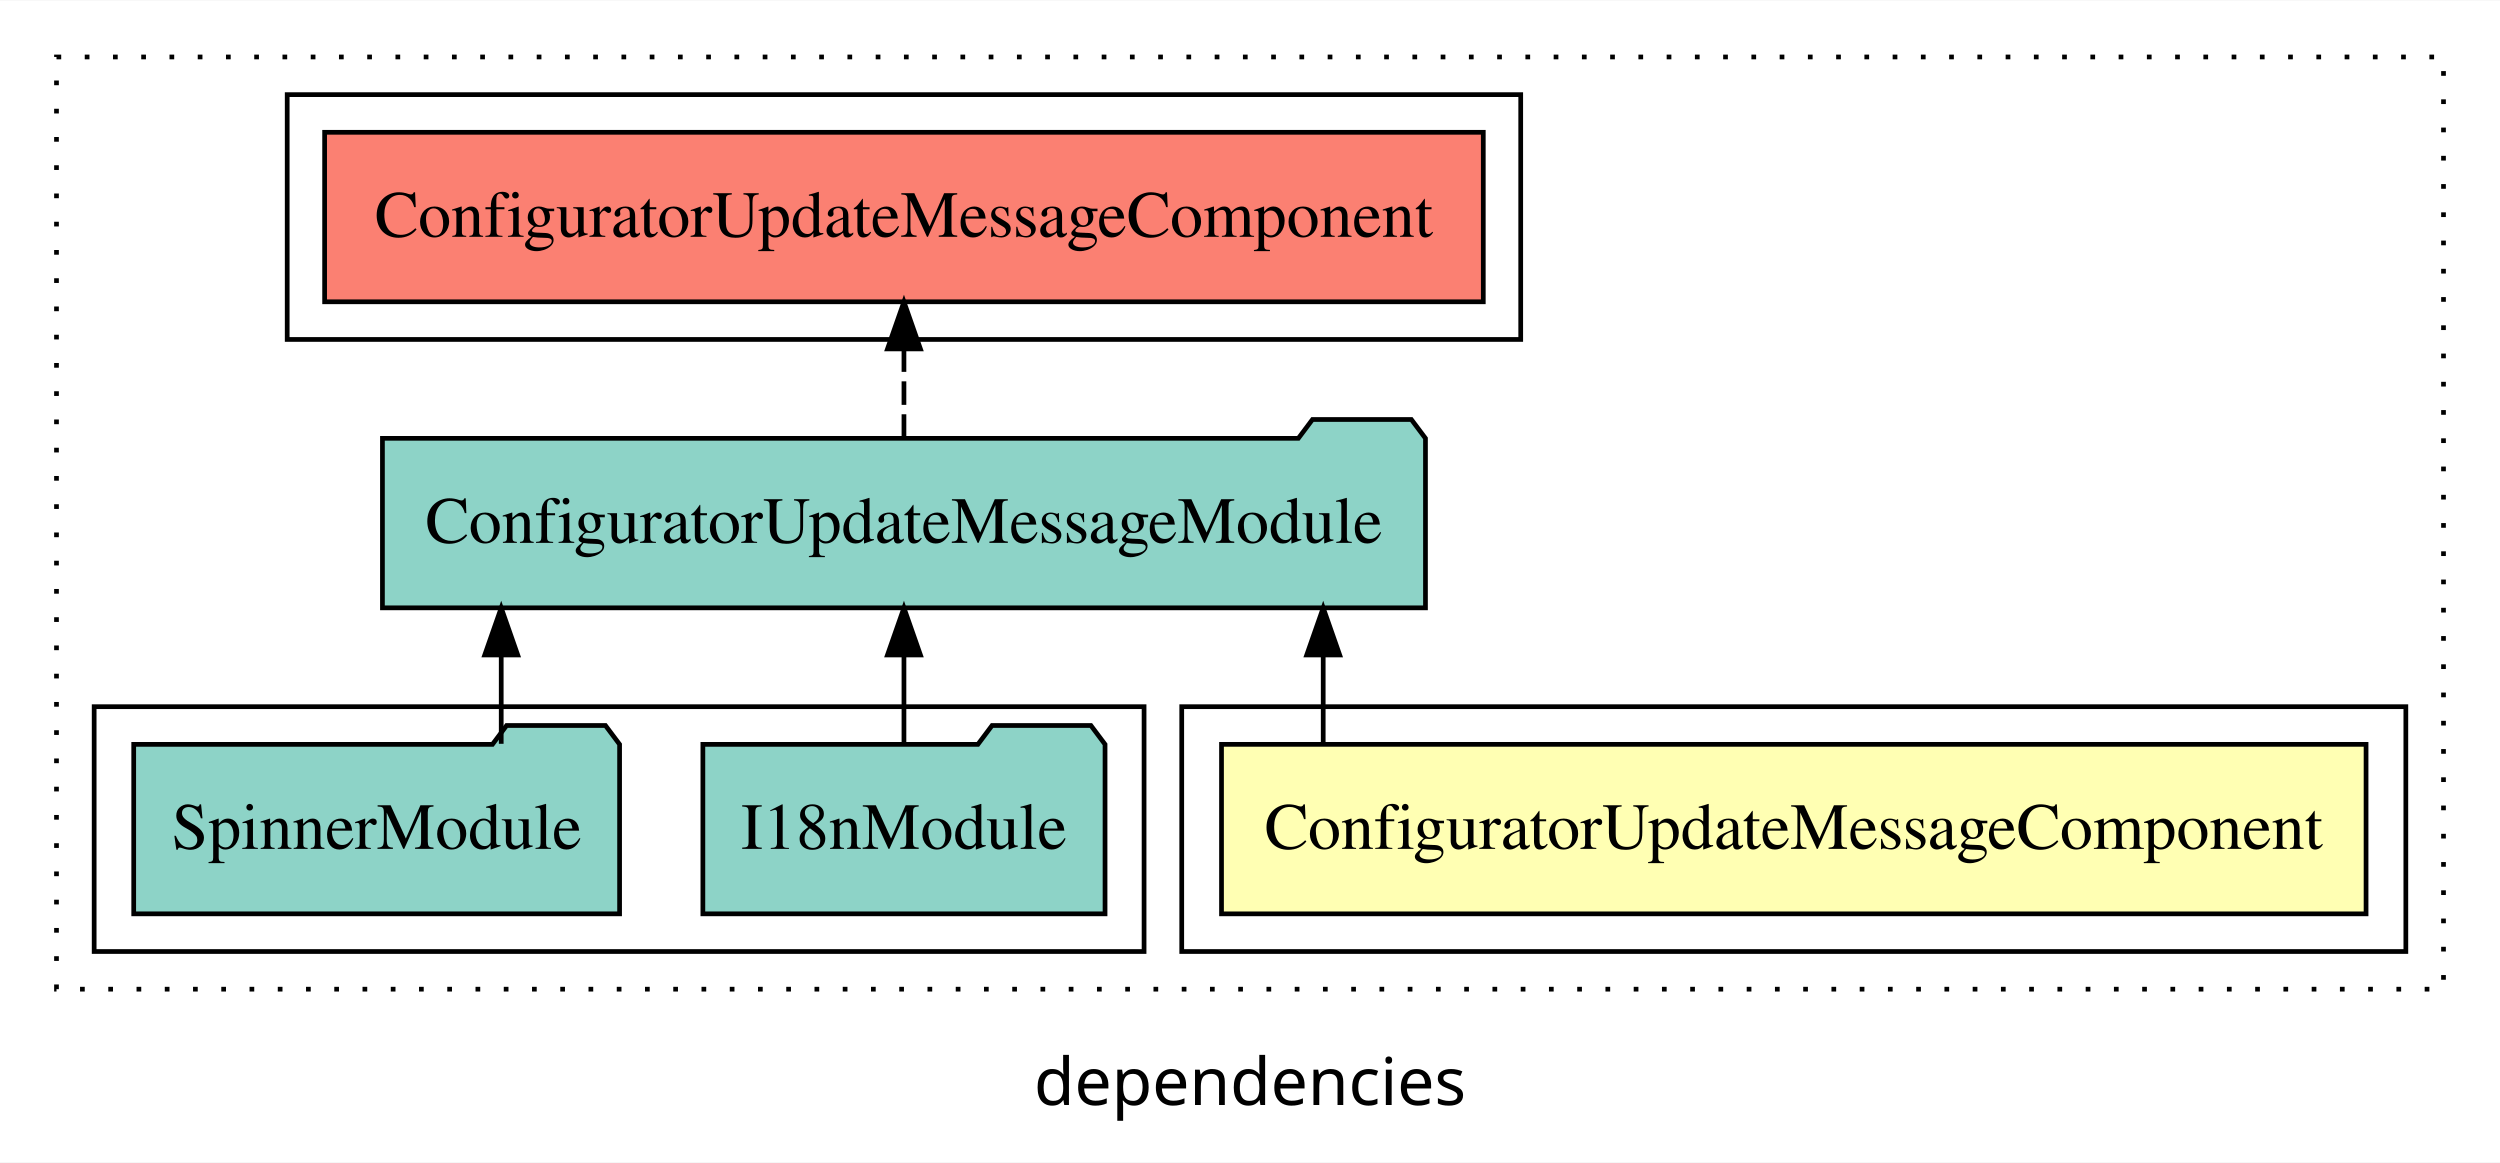
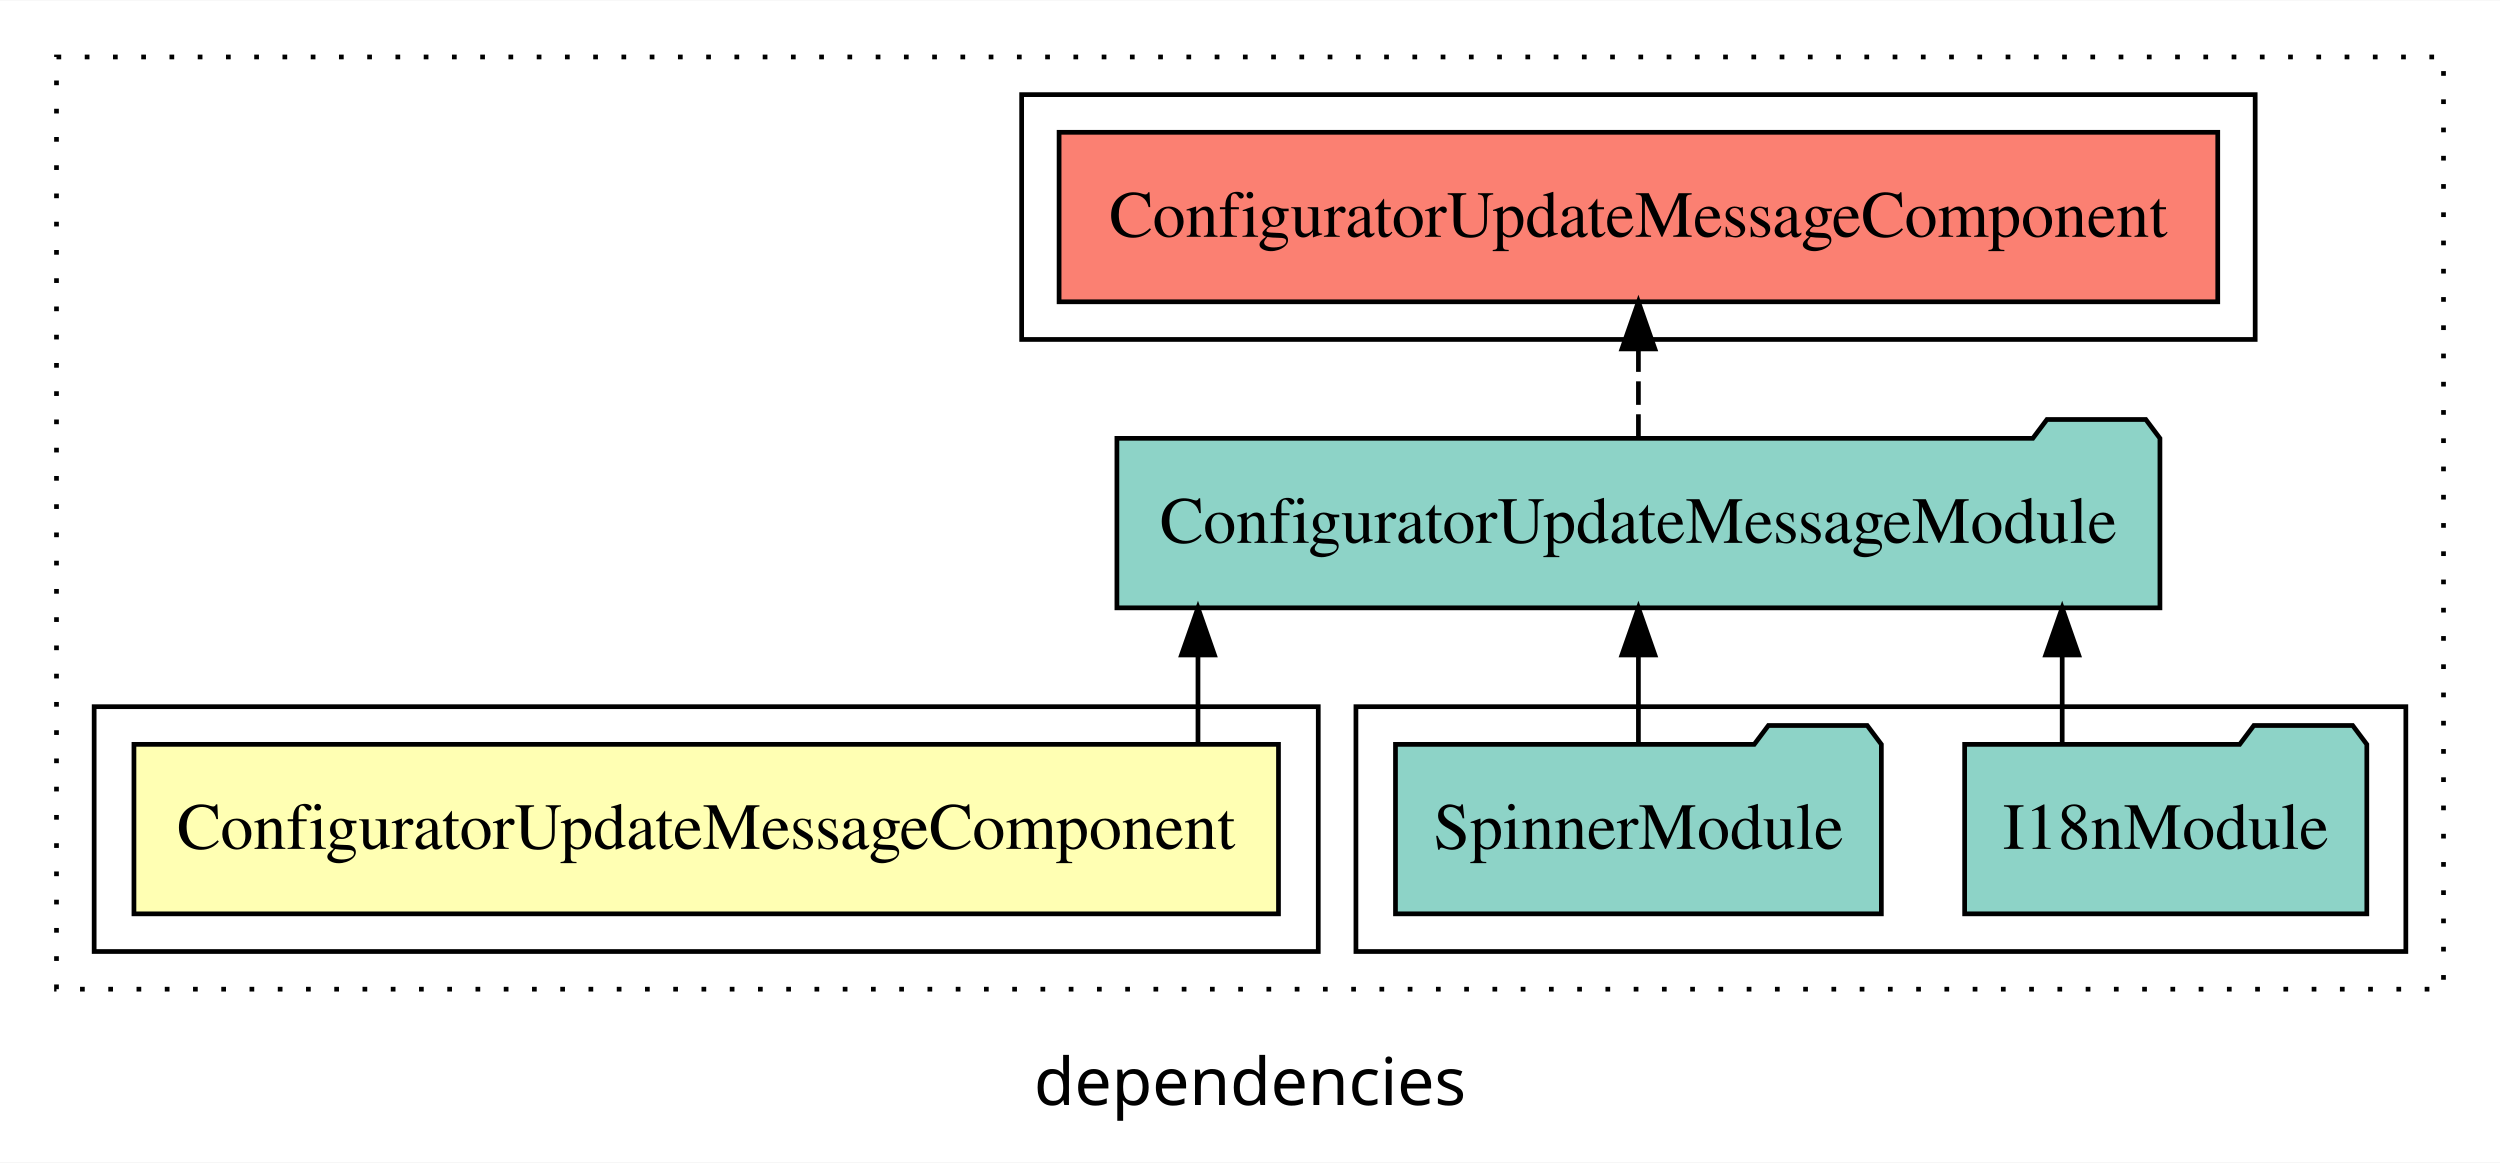
<svg xmlns="http://www.w3.org/2000/svg" width="531pt" height="247pt" viewBox="0.00 0.00 531.00 246.80">
  <g id="graph0" class="graph" transform="scale(1 1) rotate(0) translate(4 242.8)">
    <polygon fill="white" stroke="transparent" points="-4,4 -4,-242.8 527,-242.8 527,4 -4,4" />
    <text text-anchor="middle" x="261.5" y="-8.2" font-family="sans-serif" font-size="14.00">dependencies</text>
    <g id="clust1" class="cluster">
      <polygon fill="none" stroke="black" stroke-dasharray="1,5" points="8,-32.8 8,-230.8 515,-230.8 515,-32.8 8,-32.8" />
    </g>
    <g id="clust5" class="cluster">
-       <polygon fill="none" stroke="black" points="57,-170.8 57,-222.8 319,-222.8 319,-170.8 57,-170.8" />
+       <polygon fill="none" stroke="black" points="213,-170.8 213,-222.8 475,-222.8 475,-170.8 213,-170.8" />
+     </g>
+     <g id="clust4" class="cluster">
+       <polygon fill="none" stroke="black" points="284,-40.8 284,-92.8 507,-92.8 507,-40.8 284,-40.8" />
    </g>
    <g id="clust2" class="cluster">
-       <polygon fill="none" stroke="black" points="247,-40.8 247,-92.8 507,-92.8 507,-40.8 247,-40.8" />
-     </g>
-     <g id="clust4" class="cluster">
-       <polygon fill="none" stroke="black" points="16,-40.8 16,-92.8 239,-92.8 239,-40.8 16,-40.8" />
+       <polygon fill="none" stroke="black" points="16,-40.8 16,-92.8 276,-92.8 276,-40.8 16,-40.8" />
    </g>
    <g id="node1" class="node">
-       <polygon fill="#ffffb3" stroke="black" points="498.55,-84.8 255.45,-84.8 255.45,-48.8 498.55,-48.8 498.55,-84.8" />
-       <text text-anchor="middle" x="377" y="-62.6" font-family="Times,serif" font-size="14.00">ConfiguratorUpdateMessageComponent</text>
+       <polygon fill="#ffffb3" stroke="black" points="267.55,-84.8 24.45,-84.8 24.45,-48.8 267.55,-48.8 267.55,-84.8" />
+       <text text-anchor="middle" x="146" y="-62.6" font-family="Times,serif" font-size="14.00">ConfiguratorUpdateMessageComponent</text>
    </g>
    <g id="node2" class="node">
-       <polygon fill="#8dd3c7" stroke="black" points="298.77,-149.8 295.77,-153.8 274.77,-153.8 271.77,-149.8 77.23,-149.8 77.23,-113.8 298.77,-113.8 298.77,-149.8" />
-       <text text-anchor="middle" x="188" y="-127.6" font-family="Times,serif" font-size="14.00">ConfiguratorUpdateMessageModule</text>
+       <polygon fill="#8dd3c7" stroke="black" points="454.77,-149.8 451.77,-153.8 430.77,-153.8 427.77,-149.8 233.23,-149.8 233.23,-113.8 454.77,-113.8 454.77,-149.8" />
+       <text text-anchor="middle" x="344" y="-127.6" font-family="Times,serif" font-size="14.00">ConfiguratorUpdateMessageModule</text>
    </g>
    <g id="edge1" class="edge">
-       <path fill="none" stroke="black" d="M277.05,-84.91C277.05,-84.91 277.05,-103.79 277.05,-103.79" />
-       <polygon fill="black" stroke="black" points="273.55,-103.79 277.05,-113.79 280.55,-103.79 273.55,-103.79" />
+       <path fill="none" stroke="black" d="M250.45,-84.91C250.45,-84.91 250.45,-103.79 250.45,-103.79" />
+       <polygon fill="black" stroke="black" points="246.95,-103.79 250.45,-113.79 253.95,-103.79 246.95,-103.79" />
    </g>
    <g id="node5" class="node">
-       <polygon fill="#fb8072" stroke="black" points="311.05,-214.8 64.95,-214.8 64.95,-178.8 311.05,-178.8 311.05,-214.8" />
-       <text text-anchor="middle" x="188" y="-192.6" font-family="Times,serif" font-size="14.00">ConfiguratorUpdateMessageComponent </text>
+       <polygon fill="#fb8072" stroke="black" points="467.05,-214.8 220.95,-214.8 220.95,-178.8 467.05,-178.8 467.05,-214.8" />
+       <text text-anchor="middle" x="344" y="-192.6" font-family="Times,serif" font-size="14.00">ConfiguratorUpdateMessageComponent </text>
    </g>
    <g id="edge4" class="edge">
-       <path fill="none" stroke="black" stroke-dasharray="5,2" d="M188,-149.91C188,-149.91 188,-168.79 188,-168.79" />
-       <polygon fill="black" stroke="black" points="184.5,-168.79 188,-178.79 191.5,-168.79 184.5,-168.79" />
+       <path fill="none" stroke="black" stroke-dasharray="5,2" d="M344,-149.91C344,-149.91 344,-168.79 344,-168.79" />
+       <polygon fill="black" stroke="black" points="340.5,-168.79 344,-178.79 347.5,-168.79 340.5,-168.79" />
    </g>
    <g id="node3" class="node">
-       <polygon fill="#8dd3c7" stroke="black" points="230.71,-84.8 227.71,-88.8 206.71,-88.8 203.71,-84.8 145.29,-84.8 145.29,-48.8 230.71,-48.8 230.71,-84.8" />
-       <text text-anchor="middle" x="188" y="-62.6" font-family="Times,serif" font-size="14.00">I18nModule</text>
+       <polygon fill="#8dd3c7" stroke="black" points="498.71,-84.8 495.71,-88.8 474.71,-88.8 471.71,-84.8 413.29,-84.8 413.29,-48.8 498.71,-48.8 498.71,-84.8" />
+       <text text-anchor="middle" x="456" y="-62.6" font-family="Times,serif" font-size="14.00">I18nModule</text>
    </g>
    <g id="edge2" class="edge">
-       <path fill="none" stroke="black" d="M188,-84.91C188,-84.91 188,-103.79 188,-103.79" />
-       <polygon fill="black" stroke="black" points="184.5,-103.79 188,-113.79 191.5,-103.79 184.5,-103.79" />
+       <path fill="none" stroke="black" d="M434.01,-84.91C434.01,-84.91 434.01,-103.79 434.01,-103.79" />
+       <polygon fill="black" stroke="black" points="430.51,-103.79 434.01,-113.79 437.51,-103.79 430.51,-103.79" />
    </g>
    <g id="node4" class="node">
-       <polygon fill="#8dd3c7" stroke="black" points="127.6,-84.8 124.6,-88.8 103.6,-88.8 100.6,-84.8 24.4,-84.8 24.4,-48.8 127.6,-48.8 127.6,-84.8" />
-       <text text-anchor="middle" x="76" y="-62.6" font-family="Times,serif" font-size="14.00">SpinnerModule</text>
+       <polygon fill="#8dd3c7" stroke="black" points="395.6,-84.8 392.6,-88.8 371.6,-88.8 368.6,-84.8 292.4,-84.8 292.4,-48.8 395.6,-48.8 395.6,-84.8" />
+       <text text-anchor="middle" x="344" y="-62.6" font-family="Times,serif" font-size="14.00">SpinnerModule</text>
    </g>
    <g id="edge3" class="edge">
-       <path fill="none" stroke="black" d="M102.46,-84.91C102.46,-84.91 102.46,-103.79 102.46,-103.79" />
-       <polygon fill="black" stroke="black" points="98.96,-103.79 102.46,-113.79 105.96,-103.79 98.96,-103.79" />
+       <path fill="none" stroke="black" d="M344,-84.91C344,-84.91 344,-103.79 344,-103.79" />
+       <polygon fill="black" stroke="black" points="340.5,-103.79 344,-113.79 347.5,-103.79 340.5,-103.79" />
    </g>
  </g>
</svg>
